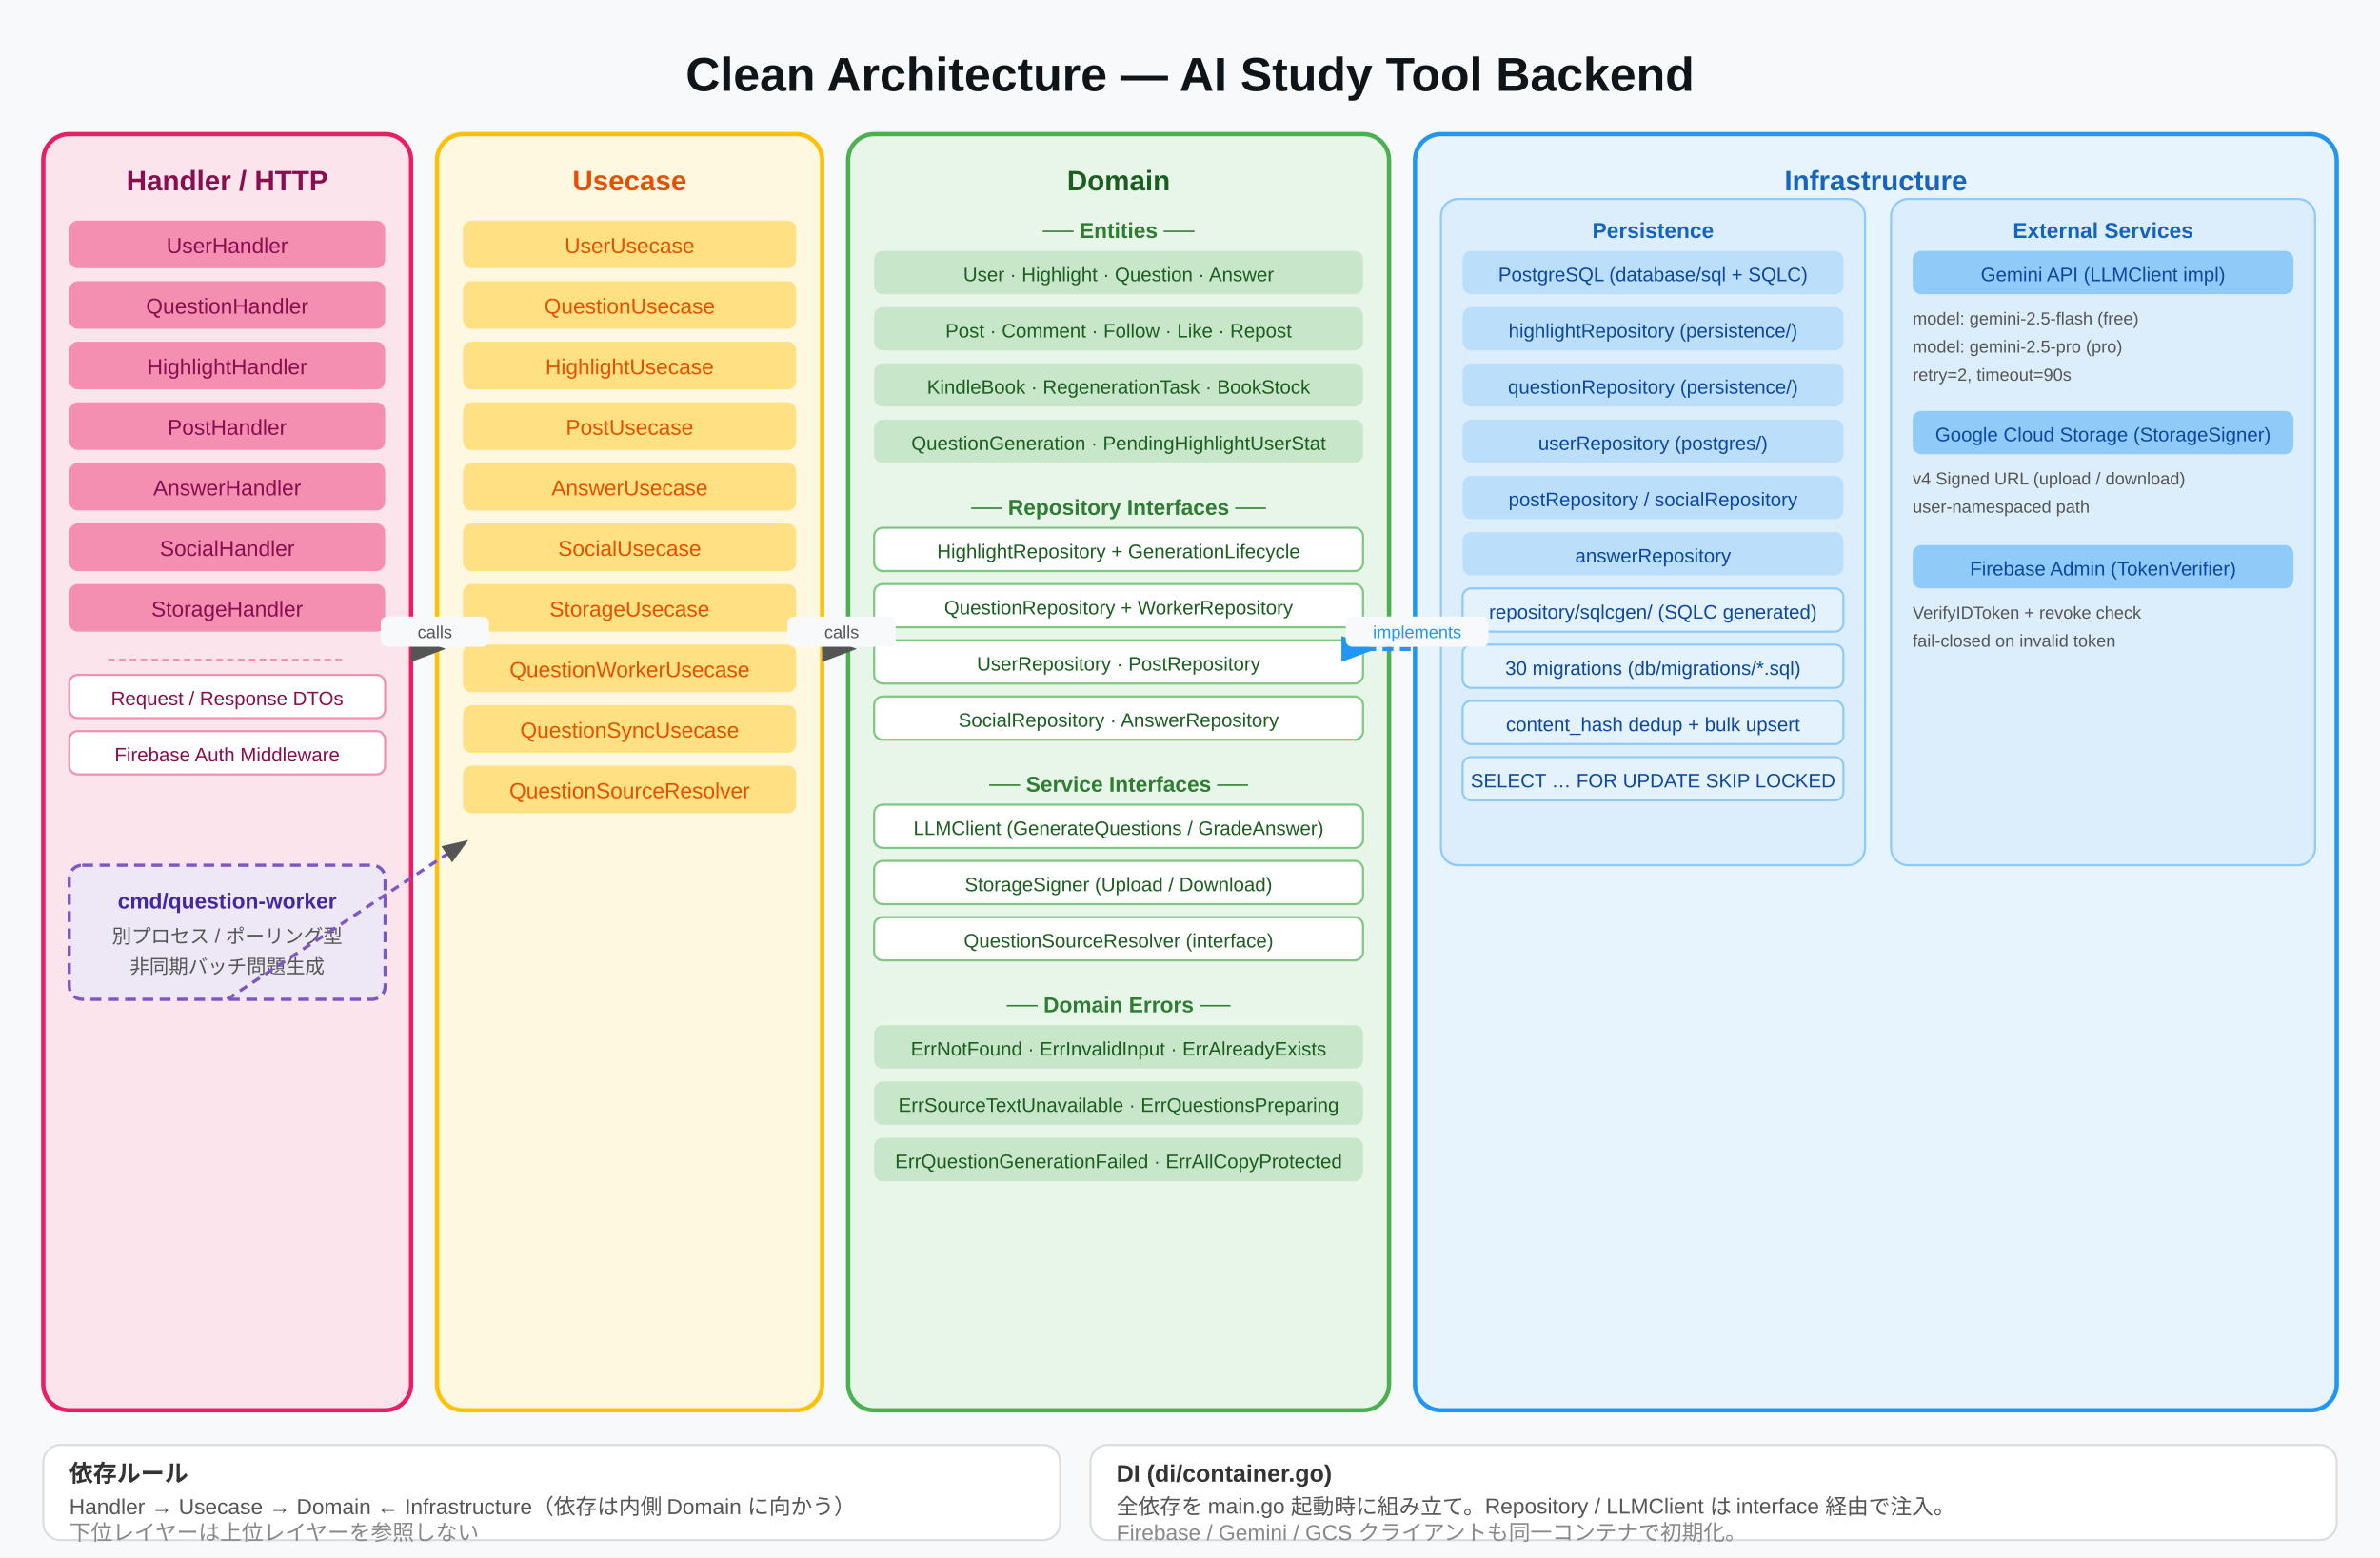
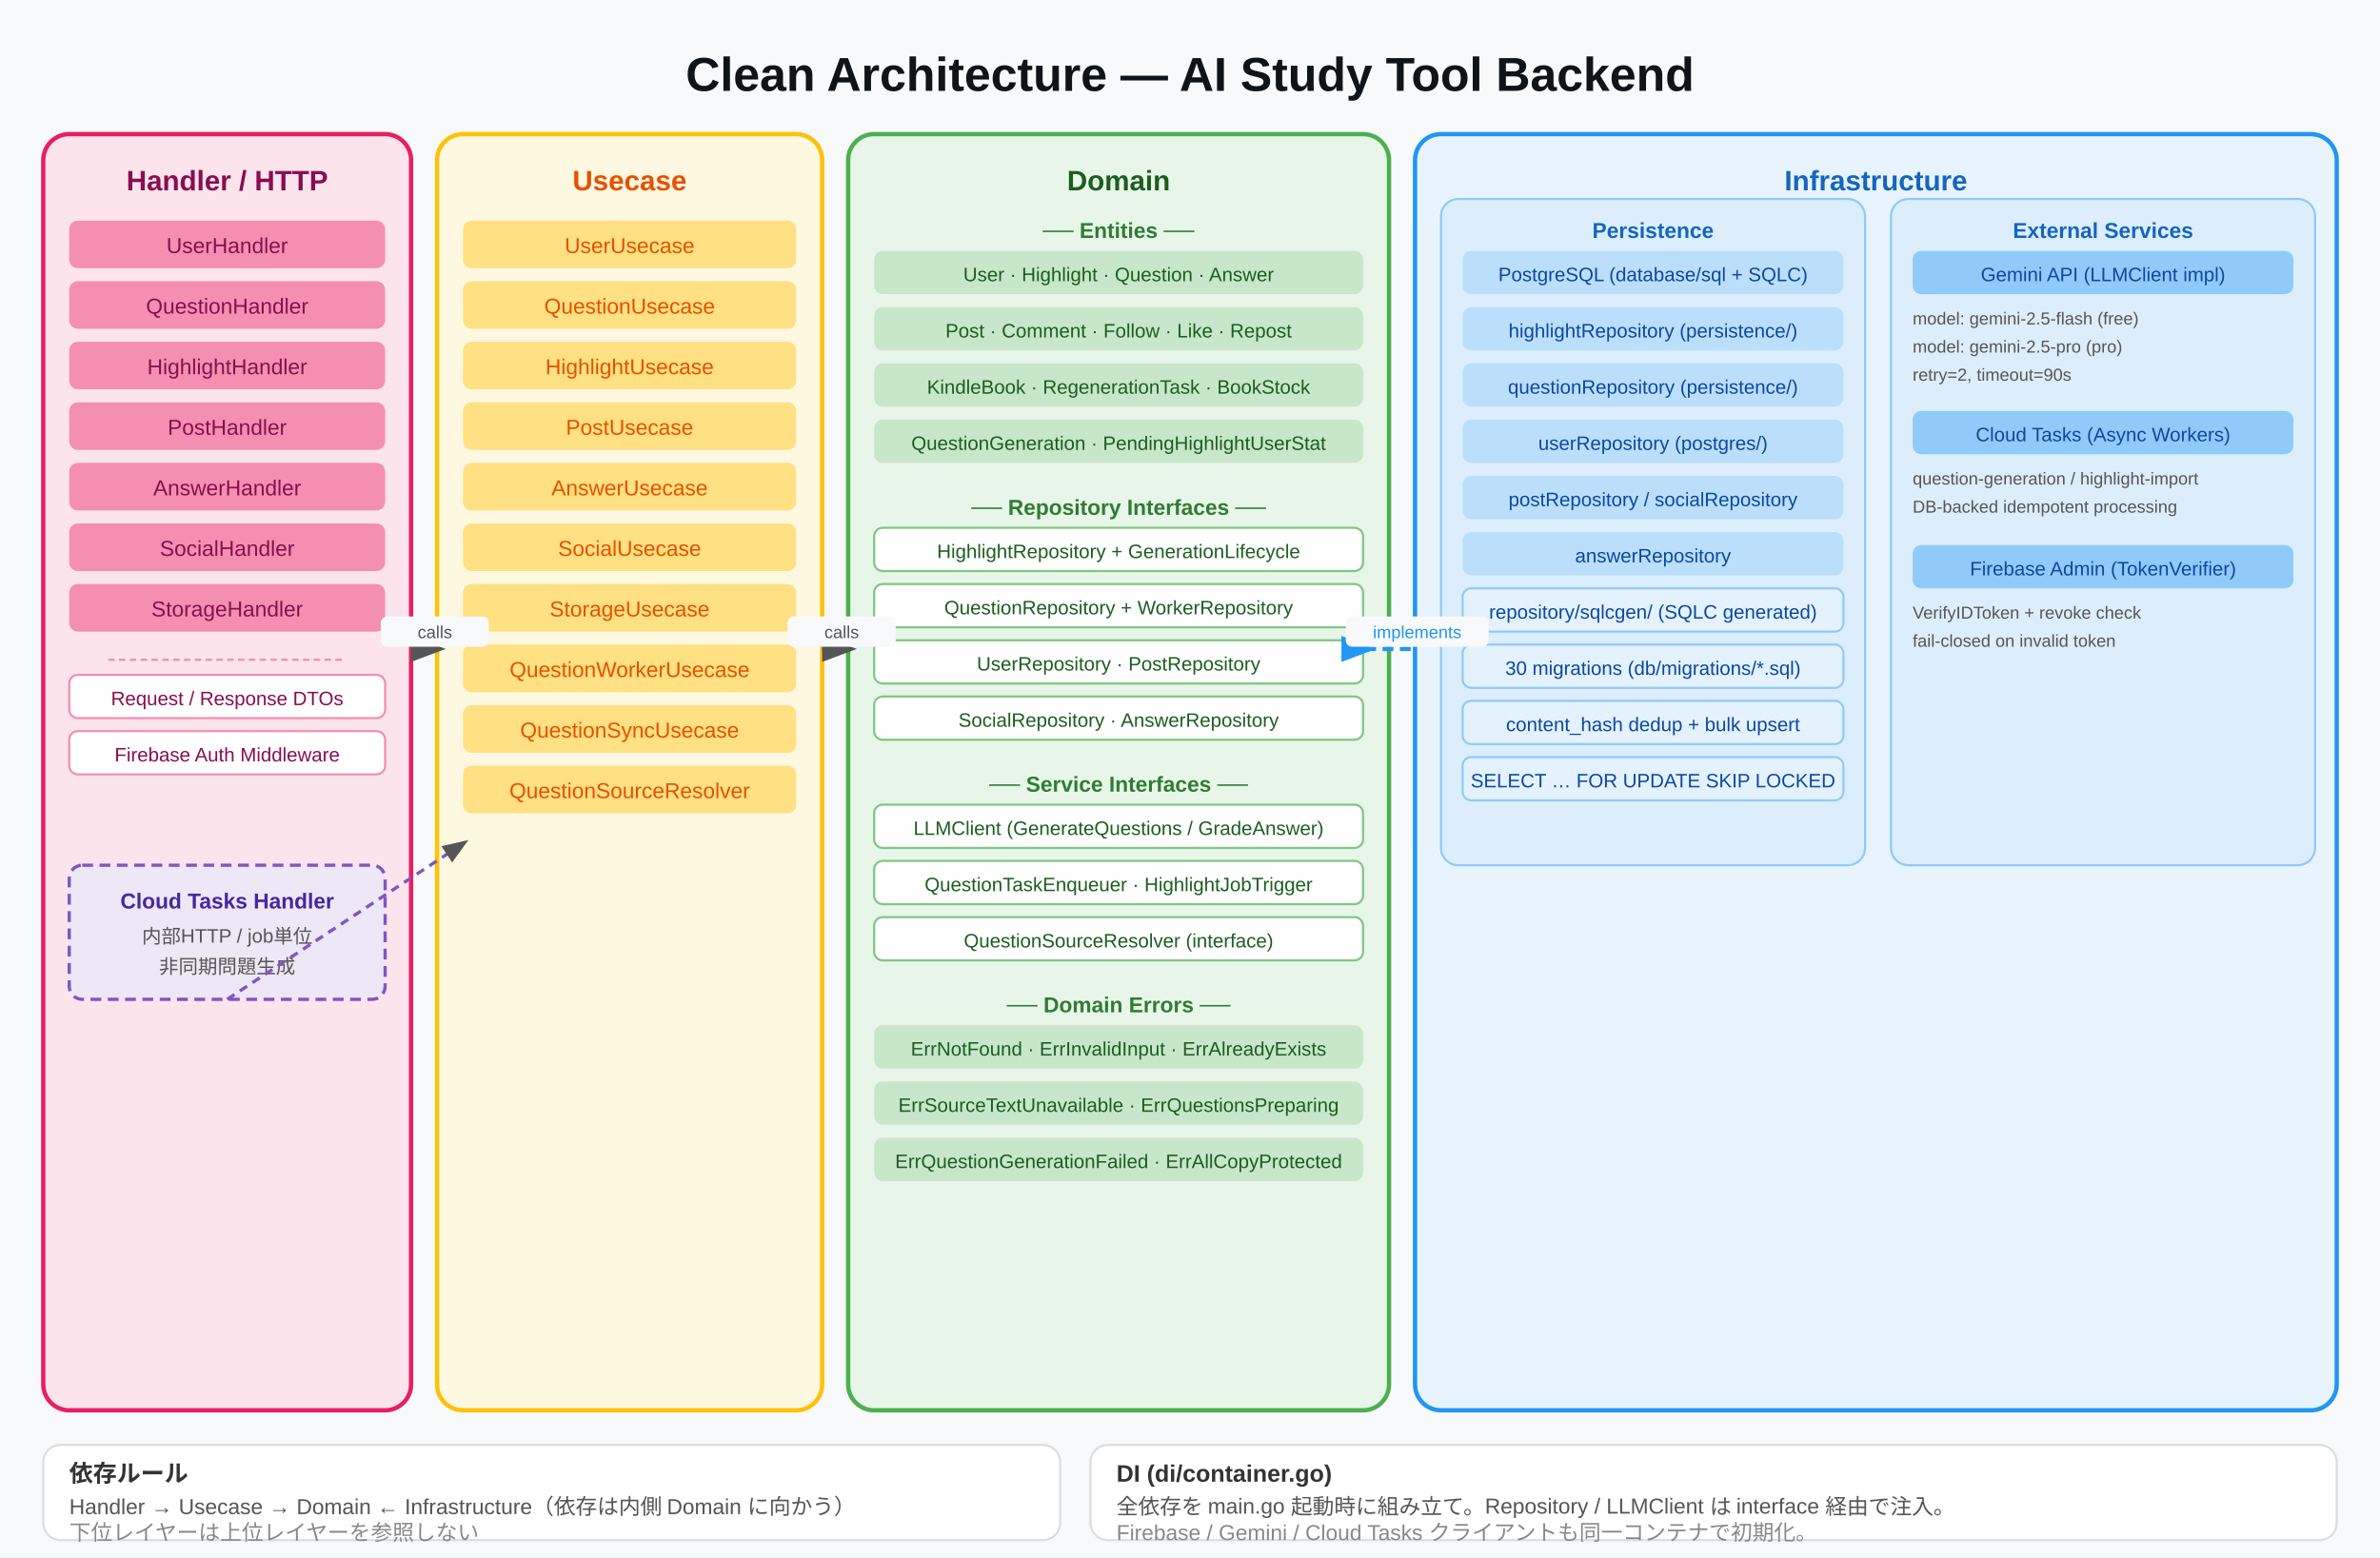
<svg xmlns="http://www.w3.org/2000/svg" viewBox="0 0 1100 720" font-family="'Helvetica Neue', Arial, sans-serif">
  <defs>
    <marker id="arrow" markerWidth="8" markerHeight="8" refX="6" refY="3" orient="auto">
      <path d="M0,0 L0,6 L8,3 z" fill="#555" />
    </marker>
    <marker id="arrow-impl" markerWidth="8" markerHeight="8" refX="2" refY="3" orient="auto">
      <path d="M8,0 L8,6 L0,3 z" fill="#2196F3" />
    </marker>
  </defs>
  <rect width="1100" height="720" fill="#f8f9fa" />
  <text x="550" y="42" text-anchor="middle" font-size="22" font-weight="bold" fill="#0f1419">Clean Architecture — AI Study Tool Backend</text>
  <rect x="20" y="62" width="170" height="590" rx="12" fill="#fce4ec" stroke="#E91E63" stroke-width="2" />
  <text x="105" y="88" text-anchor="middle" font-size="13" font-weight="bold" fill="#880E4F">Handler / HTTP</text>
  <rect x="202" y="62" width="178" height="590" rx="12" fill="#fff8e1" stroke="#FFC107" stroke-width="2" />
  <text x="291" y="88" text-anchor="middle" font-size="13" font-weight="bold" fill="#E65100">Usecase</text>
  <rect x="392" y="62" width="250" height="590" rx="12" fill="#e8f5e9" stroke="#4CAF50" stroke-width="2" />
  <text x="517" y="88" text-anchor="middle" font-size="13" font-weight="bold" fill="#1B5E20">Domain</text>
  <rect x="654" y="62" width="426" height="590" rx="12" fill="#e8f4fd" stroke="#2196F3" stroke-width="2" />
  <text x="867" y="88" text-anchor="middle" font-size="13" font-weight="bold" fill="#1565C0">Infrastructure</text>
  <rect x="32" y="102" width="146" height="22" rx="4" fill="#F48FB1" />
  <text x="105" y="117" text-anchor="middle" font-size="10" fill="#880E4F">UserHandler</text>
  <rect x="32" y="130" width="146" height="22" rx="4" fill="#F48FB1" />
  <text x="105" y="145" text-anchor="middle" font-size="10" fill="#880E4F">QuestionHandler</text>
  <rect x="32" y="158" width="146" height="22" rx="4" fill="#F48FB1" />
  <text x="105" y="173" text-anchor="middle" font-size="10" fill="#880E4F">HighlightHandler</text>
  <rect x="32" y="186" width="146" height="22" rx="4" fill="#F48FB1" />
  <text x="105" y="201" text-anchor="middle" font-size="10" fill="#880E4F">PostHandler</text>
  <rect x="32" y="214" width="146" height="22" rx="4" fill="#F48FB1" />
  <text x="105" y="229" text-anchor="middle" font-size="10" fill="#880E4F">AnswerHandler</text>
  <rect x="32" y="242" width="146" height="22" rx="4" fill="#F48FB1" />
  <text x="105" y="257" text-anchor="middle" font-size="10" fill="#880E4F">SocialHandler</text>
  <rect x="32" y="270" width="146" height="22" rx="4" fill="#F48FB1" />
  <text x="105" y="285" text-anchor="middle" font-size="10" fill="#880E4F">StorageHandler</text>
  <line x1="50" y1="305" x2="160" y2="305" stroke="#F48FB1" stroke-width="1" stroke-dasharray="3,2" />
  <rect x="32" y="312" width="146" height="20" rx="4" fill="#fff" stroke="#F48FB1" />
  <text x="105" y="326" text-anchor="middle" font-size="9" fill="#880E4F">Request / Response DTOs</text>
  <rect x="32" y="338" width="146" height="20" rx="4" fill="#fff" stroke="#F48FB1" />
  <text x="105" y="352" text-anchor="middle" font-size="9" fill="#880E4F">Firebase Auth Middleware</text>
  <rect x="32" y="400" width="146" height="62" rx="6" fill="#EDE7F6" stroke="#7E57C2" stroke-width="1.5" stroke-dasharray="5,3" />
-   <text x="105" y="420" text-anchor="middle" font-size="10" font-weight="bold" fill="#4527A0">cmd/question-worker</text>
-   <text x="105" y="436" text-anchor="middle" font-size="9" fill="#555">別プロセス / ポーリング型</text>
-   <text x="105" y="450" text-anchor="middle" font-size="9" fill="#555">非同期バッチ問題生成</text>
+   <text x="105" y="420" text-anchor="middle" font-size="10" font-weight="bold" fill="#4527A0">Cloud Tasks Handler</text>
+   <text x="105" y="436" text-anchor="middle" font-size="9" fill="#555">内部HTTP / job単位</text>
+   <text x="105" y="450" text-anchor="middle" font-size="9" fill="#555">非同期問題生成</text>
  <rect x="214" y="102" width="154" height="22" rx="4" fill="#FFE082" />
  <text x="291" y="117" text-anchor="middle" font-size="10" fill="#E65100">UserUsecase</text>
  <rect x="214" y="130" width="154" height="22" rx="4" fill="#FFE082" />
  <text x="291" y="145" text-anchor="middle" font-size="10" fill="#E65100">QuestionUsecase</text>
  <rect x="214" y="158" width="154" height="22" rx="4" fill="#FFE082" />
  <text x="291" y="173" text-anchor="middle" font-size="10" fill="#E65100">HighlightUsecase</text>
  <rect x="214" y="186" width="154" height="22" rx="4" fill="#FFE082" />
  <text x="291" y="201" text-anchor="middle" font-size="10" fill="#E65100">PostUsecase</text>
  <rect x="214" y="214" width="154" height="22" rx="4" fill="#FFE082" />
  <text x="291" y="229" text-anchor="middle" font-size="10" fill="#E65100">AnswerUsecase</text>
  <rect x="214" y="242" width="154" height="22" rx="4" fill="#FFE082" />
  <text x="291" y="257" text-anchor="middle" font-size="10" fill="#E65100">SocialUsecase</text>
  <rect x="214" y="270" width="154" height="22" rx="4" fill="#FFE082" />
  <text x="291" y="285" text-anchor="middle" font-size="10" fill="#E65100">StorageUsecase</text>
  <rect x="214" y="298" width="154" height="22" rx="4" fill="#FFE082" />
  <text x="291" y="313" text-anchor="middle" font-size="10" fill="#E65100">QuestionWorkerUsecase</text>
  <rect x="214" y="326" width="154" height="22" rx="4" fill="#FFE082" />
  <text x="291" y="341" text-anchor="middle" font-size="10" fill="#E65100">QuestionSyncUsecase</text>
  <rect x="214" y="354" width="154" height="22" rx="4" fill="#FFE082" />
  <text x="291" y="369" text-anchor="middle" font-size="10" fill="#E65100">QuestionSourceResolver</text>
  <text x="517" y="110" text-anchor="middle" font-size="10" font-weight="bold" fill="#2E7D32">── Entities ──</text>
  <rect x="404" y="116" width="226" height="20" rx="4" fill="#C8E6C9" />
  <text x="517" y="130" text-anchor="middle" font-size="9" fill="#1B5E20">User · Highlight · Question · Answer</text>
  <rect x="404" y="142" width="226" height="20" rx="4" fill="#C8E6C9" />
  <text x="517" y="156" text-anchor="middle" font-size="9" fill="#1B5E20">Post · Comment · Follow · Like · Repost</text>
  <rect x="404" y="168" width="226" height="20" rx="4" fill="#C8E6C9" />
  <text x="517" y="182" text-anchor="middle" font-size="9" fill="#1B5E20">KindleBook · RegenerationTask · BookStock</text>
  <rect x="404" y="194" width="226" height="20" rx="4" fill="#C8E6C9" />
  <text x="517" y="208" text-anchor="middle" font-size="9" fill="#1B5E20">QuestionGeneration · PendingHighlightUserStat</text>
  <text x="517" y="238" text-anchor="middle" font-size="10" font-weight="bold" fill="#2E7D32">── Repository Interfaces ──</text>
  <rect x="404" y="244" width="226" height="20" rx="4" fill="#fff" stroke="#81C784" />
  <text x="517" y="258" text-anchor="middle" font-size="9" fill="#1B5E20">HighlightRepository + GenerationLifecycle</text>
  <rect x="404" y="270" width="226" height="20" rx="4" fill="#fff" stroke="#81C784" />
  <text x="517" y="284" text-anchor="middle" font-size="9" fill="#1B5E20">QuestionRepository + WorkerRepository</text>
  <rect x="404" y="296" width="226" height="20" rx="4" fill="#fff" stroke="#81C784" />
  <text x="517" y="310" text-anchor="middle" font-size="9" fill="#1B5E20">UserRepository · PostRepository</text>
  <rect x="404" y="322" width="226" height="20" rx="4" fill="#fff" stroke="#81C784" />
  <text x="517" y="336" text-anchor="middle" font-size="9" fill="#1B5E20">SocialRepository · AnswerRepository</text>
  <text x="517" y="366" text-anchor="middle" font-size="10" font-weight="bold" fill="#2E7D32">── Service Interfaces ──</text>
  <rect x="404" y="372" width="226" height="20" rx="4" fill="#fff" stroke="#81C784" />
  <text x="517" y="386" text-anchor="middle" font-size="9" fill="#1B5E20">LLMClient (GenerateQuestions / GradeAnswer)</text>
  <rect x="404" y="398" width="226" height="20" rx="4" fill="#fff" stroke="#81C784" />
-   <text x="517" y="412" text-anchor="middle" font-size="9" fill="#1B5E20">StorageSigner (Upload / Download)</text>
+   <text x="517" y="412" text-anchor="middle" font-size="9" fill="#1B5E20">QuestionTaskEnqueuer · HighlightJobTrigger</text>
  <rect x="404" y="424" width="226" height="20" rx="4" fill="#fff" stroke="#81C784" />
  <text x="517" y="438" text-anchor="middle" font-size="9" fill="#1B5E20">QuestionSourceResolver (interface)</text>
  <text x="517" y="468" text-anchor="middle" font-size="10" font-weight="bold" fill="#2E7D32">── Domain Errors ──</text>
  <rect x="404" y="474" width="226" height="20" rx="4" fill="#C8E6C9" />
  <text x="517" y="488" text-anchor="middle" font-size="9" fill="#1B5E20">ErrNotFound · ErrInvalidInput · ErrAlreadyExists</text>
  <rect x="404" y="500" width="226" height="20" rx="4" fill="#C8E6C9" />
  <text x="517" y="514" text-anchor="middle" font-size="9" fill="#1B5E20">ErrSourceTextUnavailable · ErrQuestionsPreparing</text>
  <rect x="404" y="526" width="226" height="20" rx="4" fill="#C8E6C9" />
  <text x="517" y="540" text-anchor="middle" font-size="9" fill="#1B5E20">ErrQuestionGenerationFailed · ErrAllCopyProtected</text>
  <rect x="666" y="92" width="196" height="308" rx="8" fill="#DCEEFB" stroke="#90CAF9" />
  <text x="764" y="110" text-anchor="middle" font-size="10" font-weight="bold" fill="#1565C0">Persistence</text>
  <rect x="676" y="116" width="176" height="20" rx="4" fill="#BBDEFB" />
  <text x="764" y="130" text-anchor="middle" font-size="9" fill="#0D47A1">PostgreSQL (database/sql + SQLC)</text>
  <rect x="676" y="142" width="176" height="20" rx="4" fill="#BBDEFB" />
  <text x="764" y="156" text-anchor="middle" font-size="9" fill="#0D47A1">highlightRepository (persistence/)</text>
  <rect x="676" y="168" width="176" height="20" rx="4" fill="#BBDEFB" />
  <text x="764" y="182" text-anchor="middle" font-size="9" fill="#0D47A1">questionRepository (persistence/)</text>
  <rect x="676" y="194" width="176" height="20" rx="4" fill="#BBDEFB" />
  <text x="764" y="208" text-anchor="middle" font-size="9" fill="#0D47A1">userRepository (postgres/)</text>
  <rect x="676" y="220" width="176" height="20" rx="4" fill="#BBDEFB" />
  <text x="764" y="234" text-anchor="middle" font-size="9" fill="#0D47A1">postRepository / socialRepository</text>
  <rect x="676" y="246" width="176" height="20" rx="4" fill="#BBDEFB" />
  <text x="764" y="260" text-anchor="middle" font-size="9" fill="#0D47A1">answerRepository</text>
  <rect x="676" y="272" width="176" height="20" rx="4" fill="#E3F2FD" stroke="#90CAF9" />
  <text x="764" y="286" text-anchor="middle" font-size="9" fill="#0D47A1">repository/sqlcgen/ (SQLC generated)</text>
  <rect x="676" y="298" width="176" height="20" rx="4" fill="#E3F2FD" stroke="#90CAF9" />
  <text x="764" y="312" text-anchor="middle" font-size="9" fill="#0D47A1">30 migrations (db/migrations/*.sql)</text>
  <rect x="676" y="324" width="176" height="20" rx="4" fill="#E3F2FD" stroke="#90CAF9" />
  <text x="764" y="338" text-anchor="middle" font-size="9" fill="#0D47A1">content_hash dedup + bulk upsert</text>
  <rect x="676" y="350" width="176" height="20" rx="4" fill="#E3F2FD" stroke="#90CAF9" />
  <text x="764" y="364" text-anchor="middle" font-size="9" fill="#0D47A1">SELECT … FOR UPDATE SKIP LOCKED</text>
  <rect x="874" y="92" width="196" height="308" rx="8" fill="#DCEEFB" stroke="#90CAF9" />
  <text x="972" y="110" text-anchor="middle" font-size="10" font-weight="bold" fill="#1565C0">External Services</text>
  <rect x="884" y="116" width="176" height="20" rx="4" fill="#90CAF9" />
  <text x="972" y="130" text-anchor="middle" font-size="9" fill="#0D47A1">Gemini API (LLMClient impl)</text>
  <text x="884" y="150" font-size="8" fill="#555">  model: gemini-2.5-flash (free)</text>
  <text x="884" y="163" font-size="8" fill="#555">  model: gemini-2.5-pro (pro)</text>
  <text x="884" y="176" font-size="8" fill="#555">  retry=2, timeout=90s</text>
  <rect x="884" y="190" width="176" height="20" rx="4" fill="#90CAF9" />
-   <text x="972" y="204" text-anchor="middle" font-size="9" fill="#0D47A1">Google Cloud Storage (StorageSigner)</text>
-   <text x="884" y="224" font-size="8" fill="#555">  v4 Signed URL (upload / download)</text>
-   <text x="884" y="237" font-size="8" fill="#555">  user-namespaced path</text>
+   <text x="972" y="204" text-anchor="middle" font-size="9" fill="#0D47A1">Cloud Tasks (Async Workers)</text>
+   <text x="884" y="224" font-size="8" fill="#555">  question-generation / highlight-import</text>
+   <text x="884" y="237" font-size="8" fill="#555">  DB-backed idempotent processing</text>
  <rect x="884" y="252" width="176" height="20" rx="4" fill="#90CAF9" />
  <text x="972" y="266" text-anchor="middle" font-size="9" fill="#0D47A1">Firebase Admin (TokenVerifier)</text>
  <text x="884" y="286" font-size="8" fill="#555">  VerifyIDToken + revoke check</text>
  <text x="884" y="299" font-size="8" fill="#555">  fail-closed on invalid token</text>
  <line x1="192" y1="300" x2="202" y2="300" stroke="#555" stroke-width="2" marker-end="url(#arrow)" />
  <line x1="380" y1="300" x2="392" y2="300" stroke="#555" stroke-width="2" marker-end="url(#arrow)" />
  <line x1="652" y1="300" x2="632" y2="300" stroke="#2196F3" stroke-width="2" stroke-dasharray="5,3" marker-end="url(#arrow-impl)" />
  <line x1="105" y1="462" x2="214" y2="390" stroke="#7E57C2" stroke-width="1.5" stroke-dasharray="4,3" marker-end="url(#arrow)" />
  <rect x="176" y="285" width="50" height="14" rx="3" fill="#f8f9fa" />
  <text x="201" y="295" text-anchor="middle" font-size="8" fill="#555">calls</text>
  <rect x="364" y="285" width="50" height="14" rx="3" fill="#f8f9fa" />
  <text x="389" y="295" text-anchor="middle" font-size="8" fill="#555">calls</text>
  <rect x="622" y="285" width="66" height="14" rx="3" fill="#f8f9fa" />
  <text x="655" y="295" text-anchor="middle" font-size="8" fill="#2196F3">implements</text>
  <rect x="20" y="668" width="470" height="44" rx="8" fill="#fff" stroke="#ddd" />
  <text x="32" y="685" font-size="11" font-weight="bold" fill="#333">依存ルール</text>
  <text x="32" y="700" font-size="10" fill="#555">Handler → Usecase → Domain ← Infrastructure（依存は内側 Domain に向かう）</text>
  <text x="32" y="712" font-size="10" fill="#888">下位レイヤーは上位レイヤーを参照しない</text>
  <rect x="504" y="668" width="576" height="44" rx="8" fill="#fff" stroke="#ddd" />
  <text x="516" y="685" font-size="11" font-weight="bold" fill="#333">DI (di/container.go)</text>
  <text x="516" y="700" font-size="10" fill="#555">全依存を main.go 起動時に組み立て。Repository / LLMClient は interface 経由で注入。</text>
-   <text x="516" y="712" font-size="10" fill="#888">Firebase / Gemini / GCS クライアントも同一コンテナで初期化。</text>
+   <text x="516" y="712" font-size="10" fill="#888">Firebase / Gemini / Cloud Tasks クライアントも同一コンテナで初期化。</text>
</svg>
